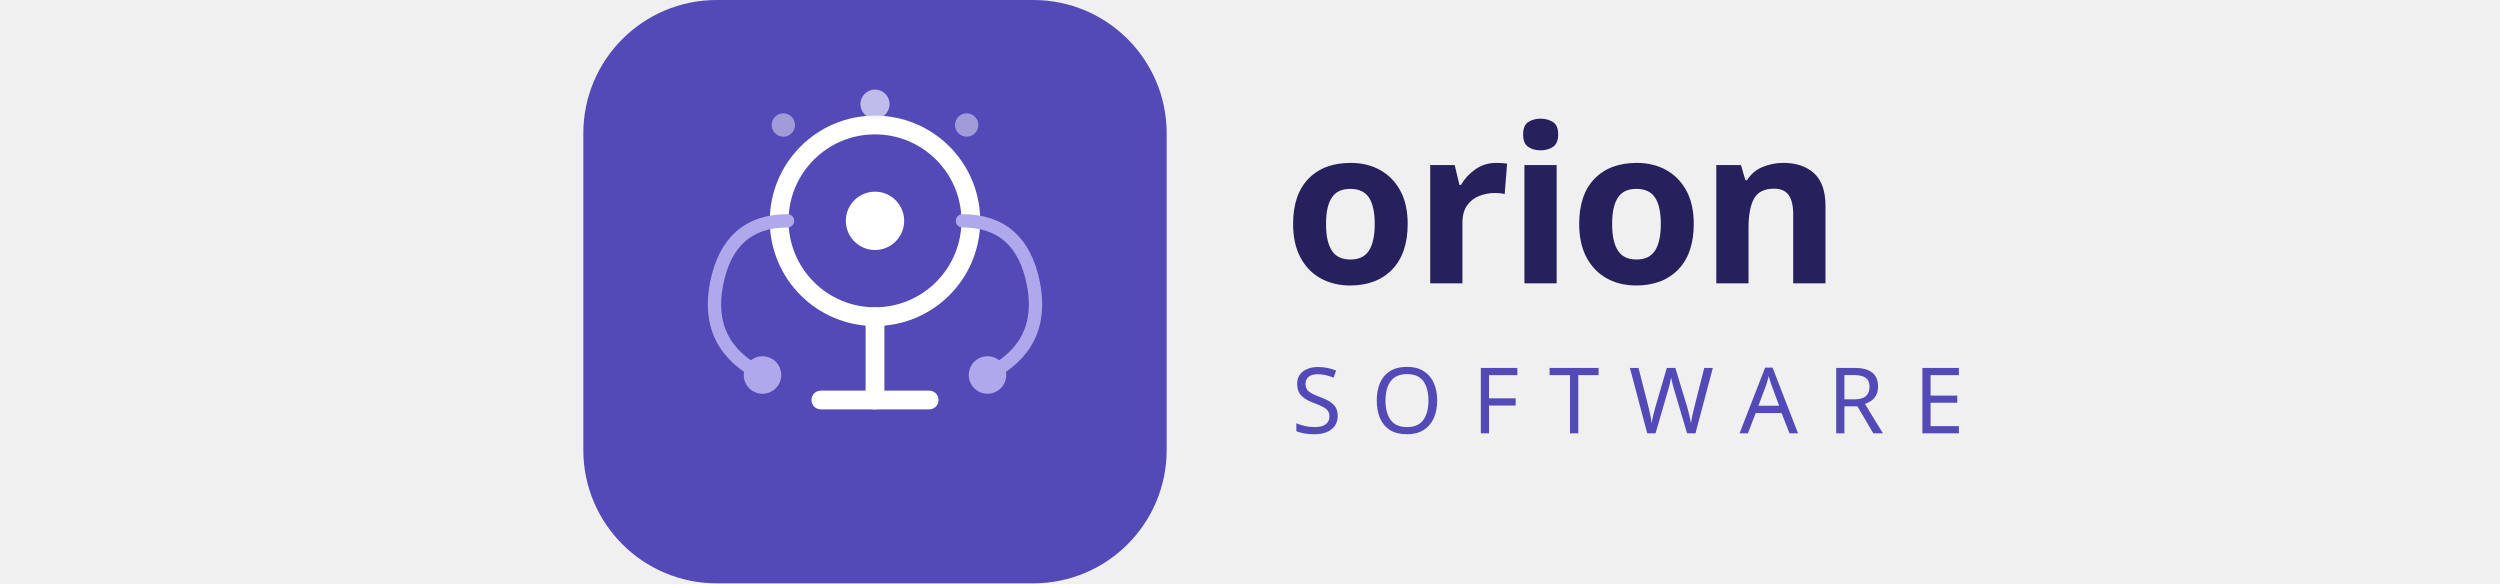
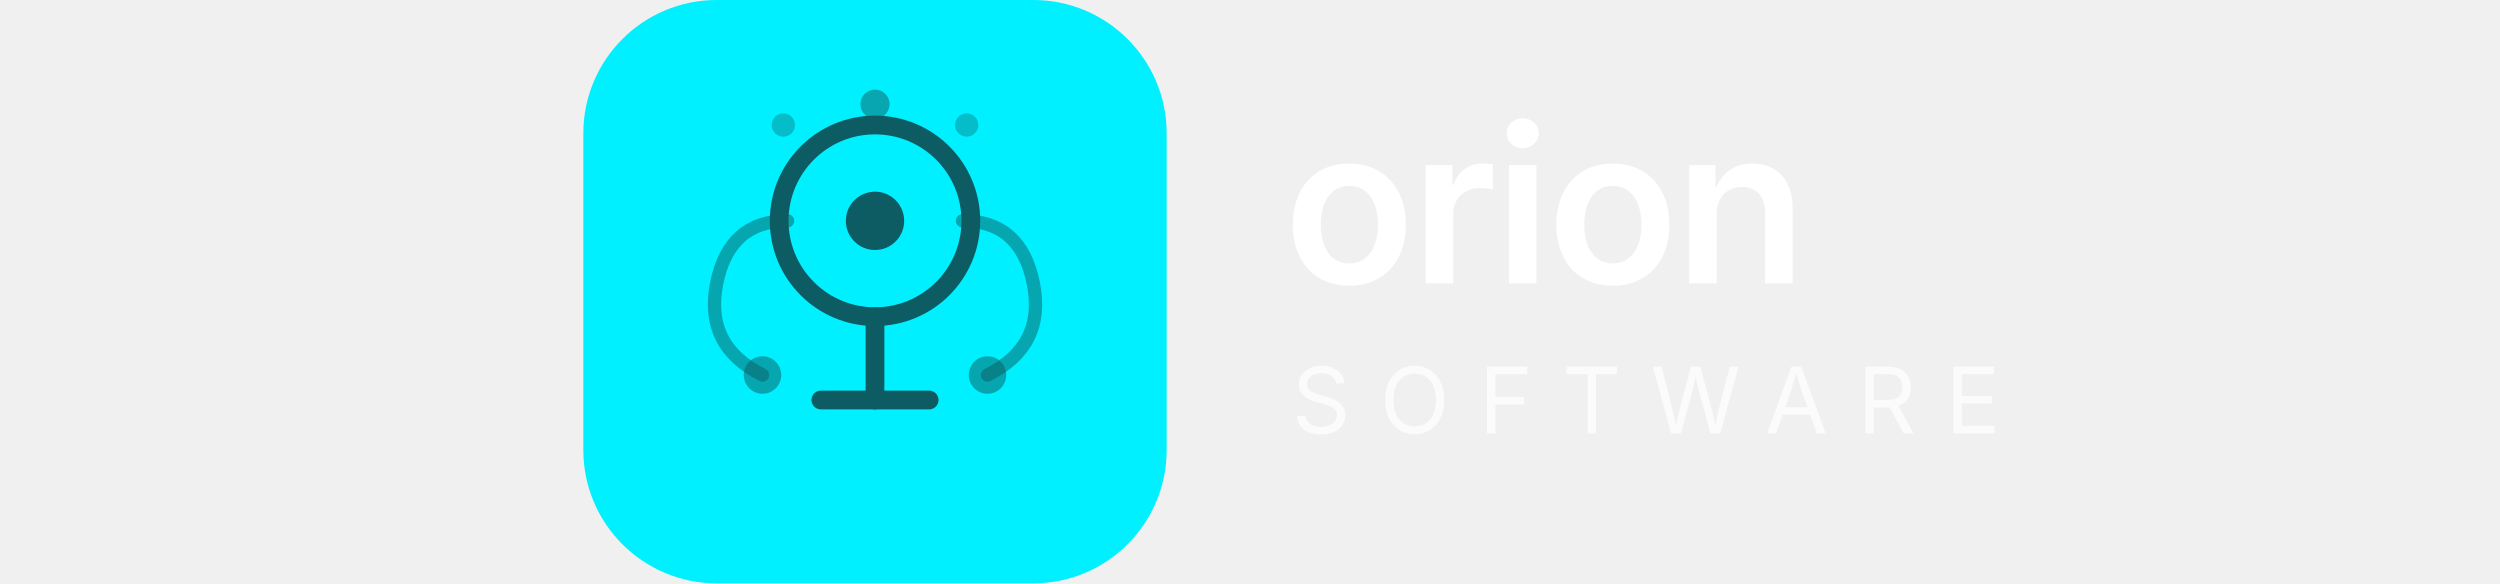
<svg xmlns="http://www.w3.org/2000/svg" width="600" height="140" viewBox="0 0 320 140">
-   <rect width="140" height="140" rx="32" fill="#534AB7" />
-   <circle cx="70" cy="53" r="23" fill="none" stroke="#ffffff" stroke-width="4.5" />
-   <circle cx="70" cy="53" r="7" fill="#ffffff" />
-   <line x1="70" y1="76" x2="70" y2="96" stroke="#ffffff" stroke-width="4.5" stroke-linecap="round" />
-   <line x1="57" y1="96" x2="83" y2="96" stroke="#ffffff" stroke-width="4.5" stroke-linecap="round" />
-   <path d="M49 53 Q35 53 32 68 Q29 83 43 90" fill="none" stroke="#AFA9EC" stroke-width="3.2" stroke-linecap="round" />
-   <path d="M91 53 Q105 53 108 68 Q111 83 97 90" fill="none" stroke="#AFA9EC" stroke-width="3.2" stroke-linecap="round" />
-   <circle cx="43" cy="90" r="4.5" fill="#AFA9EC" />
-   <circle cx="97" cy="90" r="4.5" fill="#AFA9EC" />
-   <circle cx="70" cy="25" r="3.5" fill="#EEEDFE" opacity="0.7" />
-   <circle cx="92" cy="30" r="2.8" fill="#EEEDFE" opacity="0.5" />
-   <circle cx="48" cy="30" r="2.8" fill="#EEEDFE" opacity="0.5" />
-   <text x="168" y="68" font-family="'Segoe UI', -apple-system, BlinkMacSystemFont, sans-serif" font-size="52" font-weight="600" fill="#26215C" letter-spacing="-1">orion</text>
-   <text x="170" y="104" font-family="'Segoe UI', -apple-system, BlinkMacSystemFont, sans-serif" font-size="22" font-weight="400" fill="#534AB7" letter-spacing="7">SOFTWARE</text>
+   <rect width="140" height="140" rx="32" fill="#00f0ff" />
+   <circle cx="70" cy="53" r="23" fill="none" stroke="#0d5c63" stroke-width="4.5" />
+   <circle cx="70" cy="53" r="7" fill="#0d5c63" />
+   <line x1="70" y1="76" x2="70" y2="96" stroke="#0d5c63" stroke-width="4.5" stroke-linecap="round" />
+   <line x1="57" y1="96" x2="83" y2="96" stroke="#0d5c63" stroke-width="4.5" stroke-linecap="round" />
+   <path d="M49 53 Q35 53 32 68 Q29 83 43 90" fill="none" stroke="#0d5c6380" stroke-width="3.2" stroke-linecap="round" />
+   <path d="M91 53 Q105 53 108 68 Q111 83 97 90" fill="none" stroke="#0d5c6380" stroke-width="3.2" stroke-linecap="round" />
+   <circle cx="43" cy="90" r="4.5" fill="#0d5c6380" />
+   <circle cx="97" cy="90" r="4.5" fill="#0d5c6380" />
+   <circle cx="70" cy="25" r="3.5" fill="#0d5c63" opacity="0.5" />
+   <circle cx="92" cy="30" r="2.8" fill="#0d5c63" opacity="0.35" />
+   <circle cx="48" cy="30" r="2.8" fill="#0d5c63" opacity="0.35" />
+   <text x="168" y="68" font-family="Inter, system-ui, sans-serif" font-size="52" font-weight="600" fill="#ffffff" letter-spacing="-1">orion</text>
+   <text x="170" y="104" font-family="Inter, system-ui, sans-serif" font-size="22" font-weight="400" fill="#ffffff" letter-spacing="7" opacity="0.7">SOFTWARE</text>
</svg>
